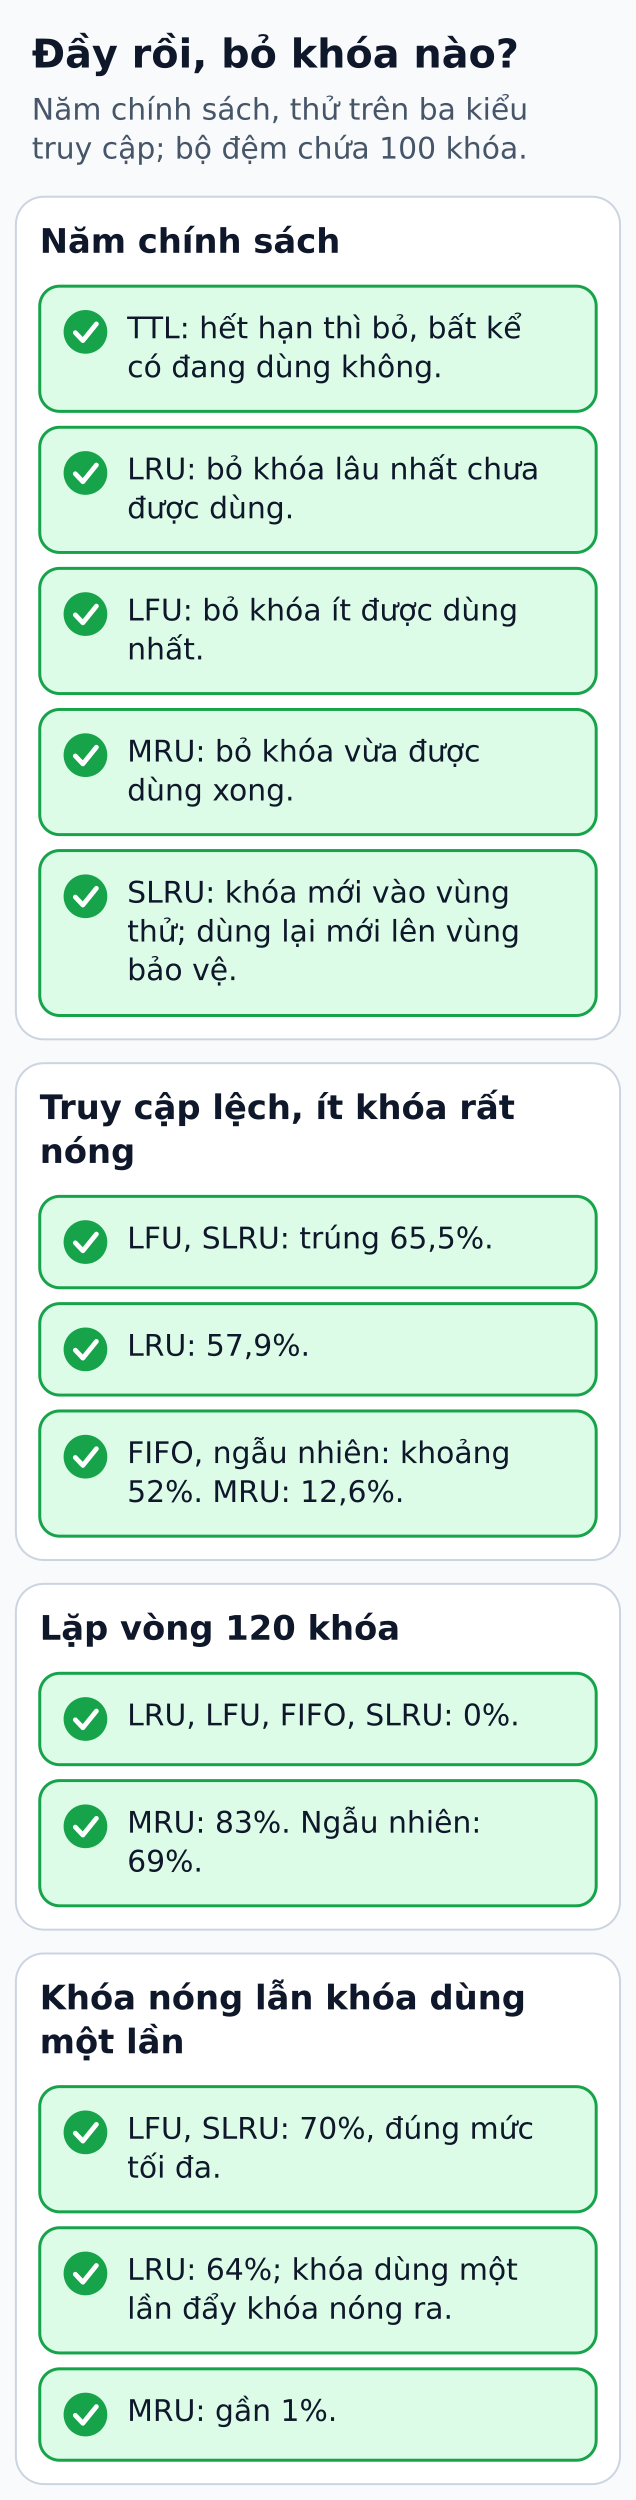
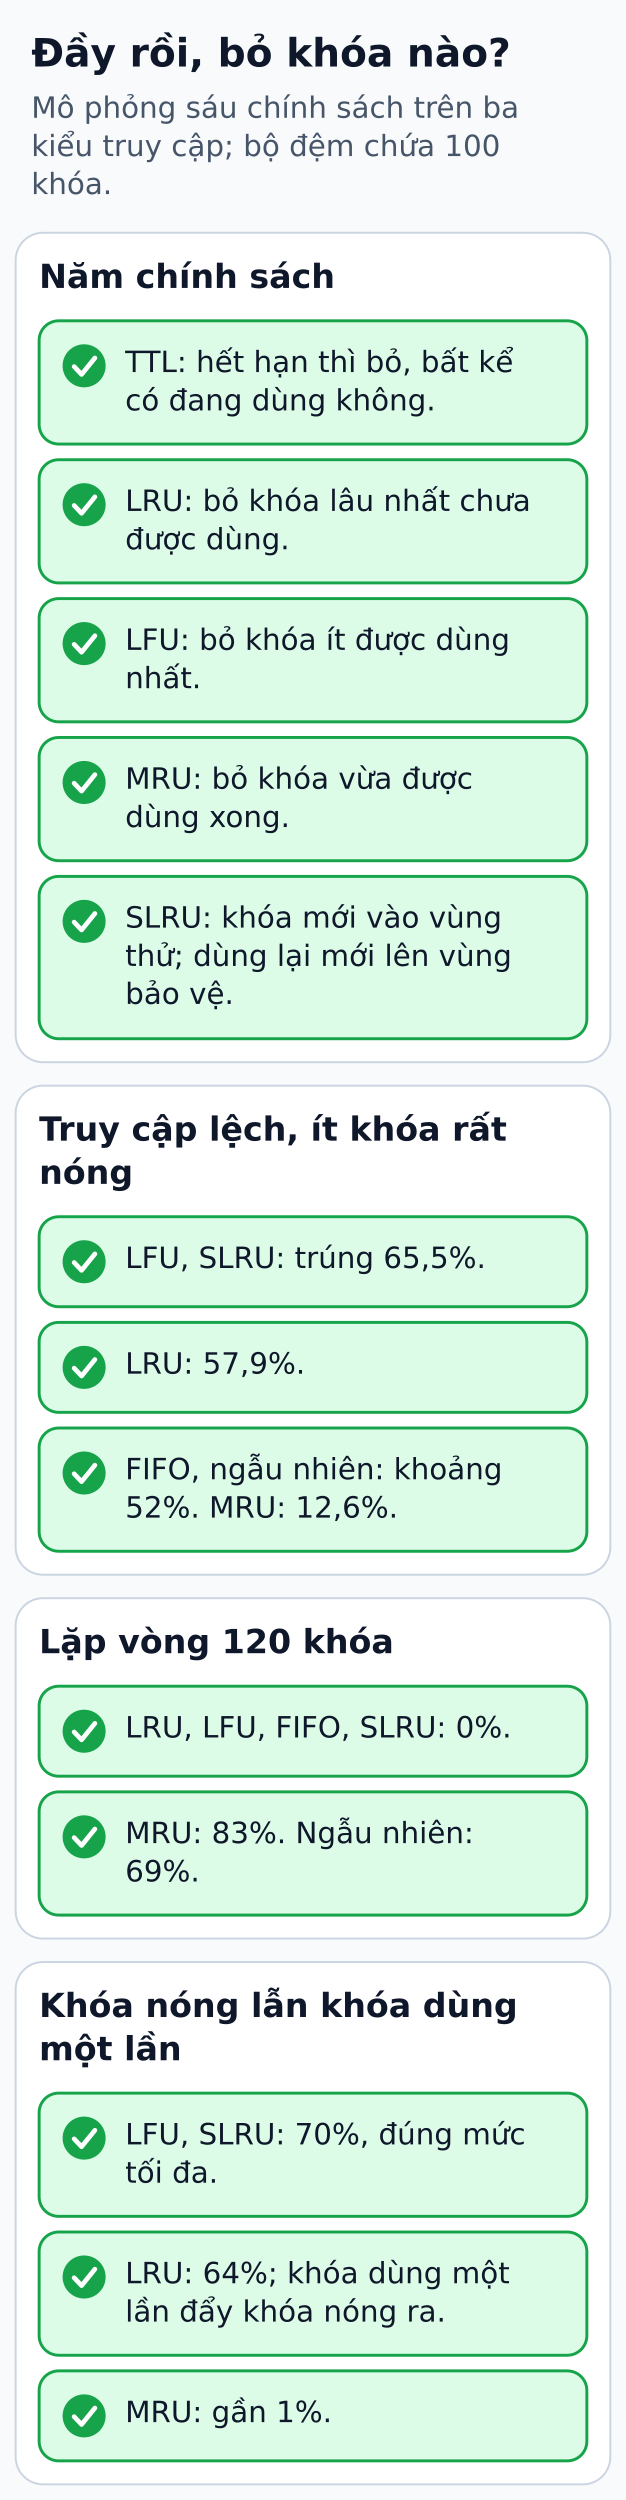
- <svg xmlns="http://www.w3.org/2000/svg" width="320" height="1258" viewBox="0 0 320 1258" role="img" aria-labelledby="title desc">
+ <svg xmlns="http://www.w3.org/2000/svg" width="320" height="1278" viewBox="0 0 320 1278" role="img" aria-labelledby="title desc">
  <defs>
    <marker id="arrow" markerWidth="8" markerHeight="8" refX="6" refY="3" orient="auto">
      <path d="M0,0 L6,3 L0,6" fill="none" stroke="#334155" stroke-width="1.5" />
    </marker>
  </defs>
-   <rect width="320" height="1258" fill="#f8fafc" />
+   <rect width="320" height="1278" fill="#f8fafc" />
  <g font-family="DejaVu Sans, Arial, sans-serif" fill="#0f172a">
    <text x="16" y="34" font-size="20" fill="#0f172a" font-weight="bold" text-anchor="start">Đầy rồi, bỏ khóa nào?</text>
-     <text x="16" y="60.2" font-size="15" fill="#475569" font-weight="normal" text-anchor="start">Năm chính sách, thử trên ba kiểu</text>
-     <text x="16" y="79.8" font-size="15" fill="#475569" font-weight="normal" text-anchor="start">truy cập; bộ đệm chứa 100 khóa.</text>
-     <rect x="8" y="99" width="304" height="424" rx="14" fill="#ffffff" stroke="#cbd5e1" stroke-width="1" />
-     <text x="20" y="127.2" font-size="17" fill="#0f172a" font-weight="bold" text-anchor="start">Năm chính sách</text>
-     <rect x="20" y="144" width="280" height="63" rx="10" fill="#dcfce7" stroke="#16a34a" stroke-width="1.5" />
-     <circle cx="43" cy="167" r="11" fill="#16a34a" />
-     <polyline points="37.9,167.4 41.7,171.4 48.5,163" fill="none" stroke="#ffffff" stroke-width="2.4" stroke-linecap="round" stroke-linejoin="round" />
-     <text x="64" y="170.2" font-size="15" fill="#0f172a" font-weight="normal" text-anchor="start">TTL: hết hạn thì bỏ, bất kể</text>
-     <text x="64" y="189.8" font-size="15" fill="#0f172a" font-weight="normal" text-anchor="start">có đang dùng không.</text>
-     <rect x="20" y="215" width="280" height="63" rx="10" fill="#dcfce7" stroke="#16a34a" stroke-width="1.5" />
-     <circle cx="43" cy="238" r="11" fill="#16a34a" />
-     <polyline points="37.9,238.4 41.7,242.4 48.5,234" fill="none" stroke="#ffffff" stroke-width="2.4" stroke-linecap="round" stroke-linejoin="round" />
-     <text x="64" y="241.2" font-size="15" fill="#0f172a" font-weight="normal" text-anchor="start">LRU: bỏ khóa lâu nhất chưa</text>
-     <text x="64" y="260.8" font-size="15" fill="#0f172a" font-weight="normal" text-anchor="start">được dùng.</text>
-     <rect x="20" y="286" width="280" height="63" rx="10" fill="#dcfce7" stroke="#16a34a" stroke-width="1.5" />
-     <circle cx="43" cy="309" r="11" fill="#16a34a" />
-     <polyline points="37.9,309.4 41.7,313.4 48.5,305" fill="none" stroke="#ffffff" stroke-width="2.4" stroke-linecap="round" stroke-linejoin="round" />
-     <text x="64" y="312.2" font-size="15" fill="#0f172a" font-weight="normal" text-anchor="start">LFU: bỏ khóa ít được dùng</text>
-     <text x="64" y="331.8" font-size="15" fill="#0f172a" font-weight="normal" text-anchor="start">nhất.</text>
-     <rect x="20" y="357" width="280" height="63" rx="10" fill="#dcfce7" stroke="#16a34a" stroke-width="1.5" />
-     <circle cx="43" cy="380" r="11" fill="#16a34a" />
-     <polyline points="37.9,380.4 41.7,384.4 48.5,376" fill="none" stroke="#ffffff" stroke-width="2.4" stroke-linecap="round" stroke-linejoin="round" />
-     <text x="64" y="383.2" font-size="15" fill="#0f172a" font-weight="normal" text-anchor="start">MRU: bỏ khóa vừa được</text>
-     <text x="64" y="402.8" font-size="15" fill="#0f172a" font-weight="normal" text-anchor="start">dùng xong.</text>
-     <rect x="20" y="428" width="280" height="83" rx="10" fill="#dcfce7" stroke="#16a34a" stroke-width="1.5" />
-     <circle cx="43" cy="451" r="11" fill="#16a34a" />
-     <polyline points="37.9,451.4 41.7,455.4 48.5,447" fill="none" stroke="#ffffff" stroke-width="2.4" stroke-linecap="round" stroke-linejoin="round" />
-     <text x="64" y="454.2" font-size="15" fill="#0f172a" font-weight="normal" text-anchor="start">SLRU: khóa mới vào vùng</text>
-     <text x="64" y="473.8" font-size="15" fill="#0f172a" font-weight="normal" text-anchor="start">thử; dùng lại mới lên vùng</text>
-     <text x="64" y="493.2" font-size="15" fill="#0f172a" font-weight="normal" text-anchor="start">bảo vệ.</text>
-     <rect x="8" y="535" width="304" height="250" rx="14" fill="#ffffff" stroke="#cbd5e1" stroke-width="1" />
-     <text x="20" y="563.1" font-size="17" fill="#0f172a" font-weight="bold" text-anchor="start">Truy cập lệch, ít khóa rất</text>
-     <text x="20" y="585.2" font-size="17" fill="#0f172a" font-weight="bold" text-anchor="start">nóng</text>
-     <rect x="20" y="602" width="280" height="46" rx="10" fill="#dcfce7" stroke="#16a34a" stroke-width="1.5" />
-     <circle cx="43" cy="625" r="11" fill="#16a34a" />
-     <polyline points="37.9,625.4 41.7,629.4 48.5,621" fill="none" stroke="#ffffff" stroke-width="2.4" stroke-linecap="round" stroke-linejoin="round" />
-     <text x="64" y="628.2" font-size="15" fill="#0f172a" font-weight="normal" text-anchor="start">LFU, SLRU: trúng 65,5%.</text>
-     <rect x="20" y="656" width="280" height="46" rx="10" fill="#dcfce7" stroke="#16a34a" stroke-width="1.5" />
-     <circle cx="43" cy="679" r="11" fill="#16a34a" />
-     <polyline points="37.9,679.4 41.7,683.4 48.5,675" fill="none" stroke="#ffffff" stroke-width="2.4" stroke-linecap="round" stroke-linejoin="round" />
-     <text x="64" y="682.2" font-size="15" fill="#0f172a" font-weight="normal" text-anchor="start">LRU: 57,9%.</text>
-     <rect x="20" y="710" width="280" height="63" rx="10" fill="#dcfce7" stroke="#16a34a" stroke-width="1.5" />
-     <circle cx="43" cy="733" r="11" fill="#16a34a" />
-     <polyline points="37.9,733.4 41.7,737.4 48.5,729" fill="none" stroke="#ffffff" stroke-width="2.4" stroke-linecap="round" stroke-linejoin="round" />
-     <text x="64" y="736.2" font-size="15" fill="#0f172a" font-weight="normal" text-anchor="start">FIFO, ngẫu nhiên: khoảng</text>
-     <text x="64" y="755.8" font-size="15" fill="#0f172a" font-weight="normal" text-anchor="start">52%. MRU: 12,6%.</text>
-     <rect x="8" y="797" width="304" height="174" rx="14" fill="#ffffff" stroke="#cbd5e1" stroke-width="1" />
-     <text x="20" y="825.1" font-size="17" fill="#0f172a" font-weight="bold" text-anchor="start">Lặp vòng 120 khóa</text>
-     <rect x="20" y="842" width="280" height="46" rx="10" fill="#dcfce7" stroke="#16a34a" stroke-width="1.5" />
-     <circle cx="43" cy="865" r="11" fill="#16a34a" />
-     <polyline points="37.9,865.4 41.7,869.4 48.5,861" fill="none" stroke="#ffffff" stroke-width="2.4" stroke-linecap="round" stroke-linejoin="round" />
-     <text x="64" y="868.2" font-size="15" fill="#0f172a" font-weight="normal" text-anchor="start">LRU, LFU, FIFO, SLRU: 0%.</text>
-     <rect x="20" y="896" width="280" height="63" rx="10" fill="#dcfce7" stroke="#16a34a" stroke-width="1.5" />
-     <circle cx="43" cy="919" r="11" fill="#16a34a" />
-     <polyline points="37.9,919.4 41.7,923.4 48.5,915" fill="none" stroke="#ffffff" stroke-width="2.4" stroke-linecap="round" stroke-linejoin="round" />
-     <text x="64" y="922.2" font-size="15" fill="#0f172a" font-weight="normal" text-anchor="start">MRU: 83%. Ngẫu nhiên:</text>
-     <text x="64" y="941.8" font-size="15" fill="#0f172a" font-weight="normal" text-anchor="start">69%.</text>
-     <rect x="8" y="983" width="304" height="267" rx="14" fill="#ffffff" stroke="#cbd5e1" stroke-width="1" />
-     <text x="20" y="1011.1" font-size="17" fill="#0f172a" font-weight="bold" text-anchor="start">Khóa nóng lẫn khóa dùng</text>
-     <text x="20" y="1033.2" font-size="17" fill="#0f172a" font-weight="bold" text-anchor="start">một lần</text>
-     <rect x="20" y="1050" width="280" height="63" rx="10" fill="#dcfce7" stroke="#16a34a" stroke-width="1.5" />
-     <circle cx="43" cy="1073" r="11" fill="#16a34a" />
-     <polyline points="37.9,1073.4 41.7,1077.4 48.5,1069" fill="none" stroke="#ffffff" stroke-width="2.4" stroke-linecap="round" stroke-linejoin="round" />
-     <text x="64" y="1076.2" font-size="15" fill="#0f172a" font-weight="normal" text-anchor="start">LFU, SLRU: 70%, đúng mức</text>
-     <text x="64" y="1095.8" font-size="15" fill="#0f172a" font-weight="normal" text-anchor="start">tối đa.</text>
-     <rect x="20" y="1121" width="280" height="63" rx="10" fill="#dcfce7" stroke="#16a34a" stroke-width="1.5" />
-     <circle cx="43" cy="1144" r="11" fill="#16a34a" />
-     <polyline points="37.9,1144.4 41.7,1148.4 48.5,1140" fill="none" stroke="#ffffff" stroke-width="2.4" stroke-linecap="round" stroke-linejoin="round" />
-     <text x="64" y="1147.2" font-size="15" fill="#0f172a" font-weight="normal" text-anchor="start">LRU: 64%; khóa dùng một</text>
-     <text x="64" y="1166.8" font-size="15" fill="#0f172a" font-weight="normal" text-anchor="start">lần đẩy khóa nóng ra.</text>
-     <rect x="20" y="1192" width="280" height="46" rx="10" fill="#dcfce7" stroke="#16a34a" stroke-width="1.5" />
-     <circle cx="43" cy="1215" r="11" fill="#16a34a" />
-     <polyline points="37.9,1215.4 41.7,1219.4 48.5,1211" fill="none" stroke="#ffffff" stroke-width="2.4" stroke-linecap="round" stroke-linejoin="round" />
-     <text x="64" y="1218.2" font-size="15" fill="#0f172a" font-weight="normal" text-anchor="start">MRU: gần 1%.</text>
+     <text x="16" y="60.2" font-size="15" fill="#475569" font-weight="normal" text-anchor="start">Mô phỏng sáu chính sách trên ba</text>
+     <text x="16" y="79.8" font-size="15" fill="#475569" font-weight="normal" text-anchor="start">kiểu truy cập; bộ đệm chứa 100</text>
+     <text x="16" y="99.2" font-size="15" fill="#475569" font-weight="normal" text-anchor="start">khóa.</text>
+     <rect x="8" y="119" width="304" height="424" rx="14" fill="#ffffff" stroke="#cbd5e1" stroke-width="1" />
+     <text x="20" y="147.2" font-size="17" fill="#0f172a" font-weight="bold" text-anchor="start">Năm chính sách</text>
+     <rect x="20" y="164" width="280" height="63" rx="10" fill="#dcfce7" stroke="#16a34a" stroke-width="1.5" />
+     <circle cx="43" cy="187" r="11" fill="#16a34a" />
+     <polyline points="37.9,187.4 41.7,191.4 48.5,183" fill="none" stroke="#ffffff" stroke-width="2.4" stroke-linecap="round" stroke-linejoin="round" />
+     <text x="64" y="190.2" font-size="15" fill="#0f172a" font-weight="normal" text-anchor="start">TTL: hết hạn thì bỏ, bất kể</text>
+     <text x="64" y="209.8" font-size="15" fill="#0f172a" font-weight="normal" text-anchor="start">có đang dùng không.</text>
+     <rect x="20" y="235" width="280" height="63" rx="10" fill="#dcfce7" stroke="#16a34a" stroke-width="1.5" />
+     <circle cx="43" cy="258" r="11" fill="#16a34a" />
+     <polyline points="37.9,258.4 41.7,262.4 48.5,254" fill="none" stroke="#ffffff" stroke-width="2.4" stroke-linecap="round" stroke-linejoin="round" />
+     <text x="64" y="261.2" font-size="15" fill="#0f172a" font-weight="normal" text-anchor="start">LRU: bỏ khóa lâu nhất chưa</text>
+     <text x="64" y="280.8" font-size="15" fill="#0f172a" font-weight="normal" text-anchor="start">được dùng.</text>
+     <rect x="20" y="306" width="280" height="63" rx="10" fill="#dcfce7" stroke="#16a34a" stroke-width="1.5" />
+     <circle cx="43" cy="329" r="11" fill="#16a34a" />
+     <polyline points="37.9,329.4 41.7,333.4 48.5,325" fill="none" stroke="#ffffff" stroke-width="2.4" stroke-linecap="round" stroke-linejoin="round" />
+     <text x="64" y="332.2" font-size="15" fill="#0f172a" font-weight="normal" text-anchor="start">LFU: bỏ khóa ít được dùng</text>
+     <text x="64" y="351.8" font-size="15" fill="#0f172a" font-weight="normal" text-anchor="start">nhất.</text>
+     <rect x="20" y="377" width="280" height="63" rx="10" fill="#dcfce7" stroke="#16a34a" stroke-width="1.5" />
+     <circle cx="43" cy="400" r="11" fill="#16a34a" />
+     <polyline points="37.9,400.4 41.7,404.4 48.5,396" fill="none" stroke="#ffffff" stroke-width="2.4" stroke-linecap="round" stroke-linejoin="round" />
+     <text x="64" y="403.2" font-size="15" fill="#0f172a" font-weight="normal" text-anchor="start">MRU: bỏ khóa vừa được</text>
+     <text x="64" y="422.8" font-size="15" fill="#0f172a" font-weight="normal" text-anchor="start">dùng xong.</text>
+     <rect x="20" y="448" width="280" height="83" rx="10" fill="#dcfce7" stroke="#16a34a" stroke-width="1.5" />
+     <circle cx="43" cy="471" r="11" fill="#16a34a" />
+     <polyline points="37.9,471.4 41.7,475.4 48.5,467" fill="none" stroke="#ffffff" stroke-width="2.4" stroke-linecap="round" stroke-linejoin="round" />
+     <text x="64" y="474.2" font-size="15" fill="#0f172a" font-weight="normal" text-anchor="start">SLRU: khóa mới vào vùng</text>
+     <text x="64" y="493.8" font-size="15" fill="#0f172a" font-weight="normal" text-anchor="start">thử; dùng lại mới lên vùng</text>
+     <text x="64" y="513.2" font-size="15" fill="#0f172a" font-weight="normal" text-anchor="start">bảo vệ.</text>
+     <rect x="8" y="555" width="304" height="250" rx="14" fill="#ffffff" stroke="#cbd5e1" stroke-width="1" />
+     <text x="20" y="583.1" font-size="17" fill="#0f172a" font-weight="bold" text-anchor="start">Truy cập lệch, ít khóa rất</text>
+     <text x="20" y="605.2" font-size="17" fill="#0f172a" font-weight="bold" text-anchor="start">nóng</text>
+     <rect x="20" y="622" width="280" height="46" rx="10" fill="#dcfce7" stroke="#16a34a" stroke-width="1.5" />
+     <circle cx="43" cy="645" r="11" fill="#16a34a" />
+     <polyline points="37.9,645.4 41.7,649.4 48.5,641" fill="none" stroke="#ffffff" stroke-width="2.4" stroke-linecap="round" stroke-linejoin="round" />
+     <text x="64" y="648.2" font-size="15" fill="#0f172a" font-weight="normal" text-anchor="start">LFU, SLRU: trúng 65,5%.</text>
+     <rect x="20" y="676" width="280" height="46" rx="10" fill="#dcfce7" stroke="#16a34a" stroke-width="1.5" />
+     <circle cx="43" cy="699" r="11" fill="#16a34a" />
+     <polyline points="37.9,699.4 41.7,703.4 48.5,695" fill="none" stroke="#ffffff" stroke-width="2.4" stroke-linecap="round" stroke-linejoin="round" />
+     <text x="64" y="702.2" font-size="15" fill="#0f172a" font-weight="normal" text-anchor="start">LRU: 57,9%.</text>
+     <rect x="20" y="730" width="280" height="63" rx="10" fill="#dcfce7" stroke="#16a34a" stroke-width="1.5" />
+     <circle cx="43" cy="753" r="11" fill="#16a34a" />
+     <polyline points="37.9,753.4 41.7,757.4 48.5,749" fill="none" stroke="#ffffff" stroke-width="2.4" stroke-linecap="round" stroke-linejoin="round" />
+     <text x="64" y="756.2" font-size="15" fill="#0f172a" font-weight="normal" text-anchor="start">FIFO, ngẫu nhiên: khoảng</text>
+     <text x="64" y="775.8" font-size="15" fill="#0f172a" font-weight="normal" text-anchor="start">52%. MRU: 12,6%.</text>
+     <rect x="8" y="817" width="304" height="174" rx="14" fill="#ffffff" stroke="#cbd5e1" stroke-width="1" />
+     <text x="20" y="845.1" font-size="17" fill="#0f172a" font-weight="bold" text-anchor="start">Lặp vòng 120 khóa</text>
+     <rect x="20" y="862" width="280" height="46" rx="10" fill="#dcfce7" stroke="#16a34a" stroke-width="1.5" />
+     <circle cx="43" cy="885" r="11" fill="#16a34a" />
+     <polyline points="37.9,885.4 41.7,889.4 48.5,881" fill="none" stroke="#ffffff" stroke-width="2.4" stroke-linecap="round" stroke-linejoin="round" />
+     <text x="64" y="888.2" font-size="15" fill="#0f172a" font-weight="normal" text-anchor="start">LRU, LFU, FIFO, SLRU: 0%.</text>
+     <rect x="20" y="916" width="280" height="63" rx="10" fill="#dcfce7" stroke="#16a34a" stroke-width="1.5" />
+     <circle cx="43" cy="939" r="11" fill="#16a34a" />
+     <polyline points="37.9,939.4 41.7,943.4 48.5,935" fill="none" stroke="#ffffff" stroke-width="2.4" stroke-linecap="round" stroke-linejoin="round" />
+     <text x="64" y="942.2" font-size="15" fill="#0f172a" font-weight="normal" text-anchor="start">MRU: 83%. Ngẫu nhiên:</text>
+     <text x="64" y="961.8" font-size="15" fill="#0f172a" font-weight="normal" text-anchor="start">69%.</text>
+     <rect x="8" y="1003" width="304" height="267" rx="14" fill="#ffffff" stroke="#cbd5e1" stroke-width="1" />
+     <text x="20" y="1031.1" font-size="17" fill="#0f172a" font-weight="bold" text-anchor="start">Khóa nóng lẫn khóa dùng</text>
+     <text x="20" y="1053.2" font-size="17" fill="#0f172a" font-weight="bold" text-anchor="start">một lần</text>
+     <rect x="20" y="1070" width="280" height="63" rx="10" fill="#dcfce7" stroke="#16a34a" stroke-width="1.5" />
+     <circle cx="43" cy="1093" r="11" fill="#16a34a" />
+     <polyline points="37.9,1093.4 41.7,1097.4 48.5,1089" fill="none" stroke="#ffffff" stroke-width="2.4" stroke-linecap="round" stroke-linejoin="round" />
+     <text x="64" y="1096.2" font-size="15" fill="#0f172a" font-weight="normal" text-anchor="start">LFU, SLRU: 70%, đúng mức</text>
+     <text x="64" y="1115.8" font-size="15" fill="#0f172a" font-weight="normal" text-anchor="start">tối đa.</text>
+     <rect x="20" y="1141" width="280" height="63" rx="10" fill="#dcfce7" stroke="#16a34a" stroke-width="1.5" />
+     <circle cx="43" cy="1164" r="11" fill="#16a34a" />
+     <polyline points="37.9,1164.4 41.7,1168.4 48.5,1160" fill="none" stroke="#ffffff" stroke-width="2.4" stroke-linecap="round" stroke-linejoin="round" />
+     <text x="64" y="1167.2" font-size="15" fill="#0f172a" font-weight="normal" text-anchor="start">LRU: 64%; khóa dùng một</text>
+     <text x="64" y="1186.8" font-size="15" fill="#0f172a" font-weight="normal" text-anchor="start">lần đẩy khóa nóng ra.</text>
+     <rect x="20" y="1212" width="280" height="46" rx="10" fill="#dcfce7" stroke="#16a34a" stroke-width="1.5" />
+     <circle cx="43" cy="1235" r="11" fill="#16a34a" />
+     <polyline points="37.9,1235.4 41.7,1239.4 48.5,1231" fill="none" stroke="#ffffff" stroke-width="2.4" stroke-linecap="round" stroke-linejoin="round" />
+     <text x="64" y="1238.2" font-size="15" fill="#0f172a" font-weight="normal" text-anchor="start">MRU: gần 1%.</text>
  </g>
</svg>
